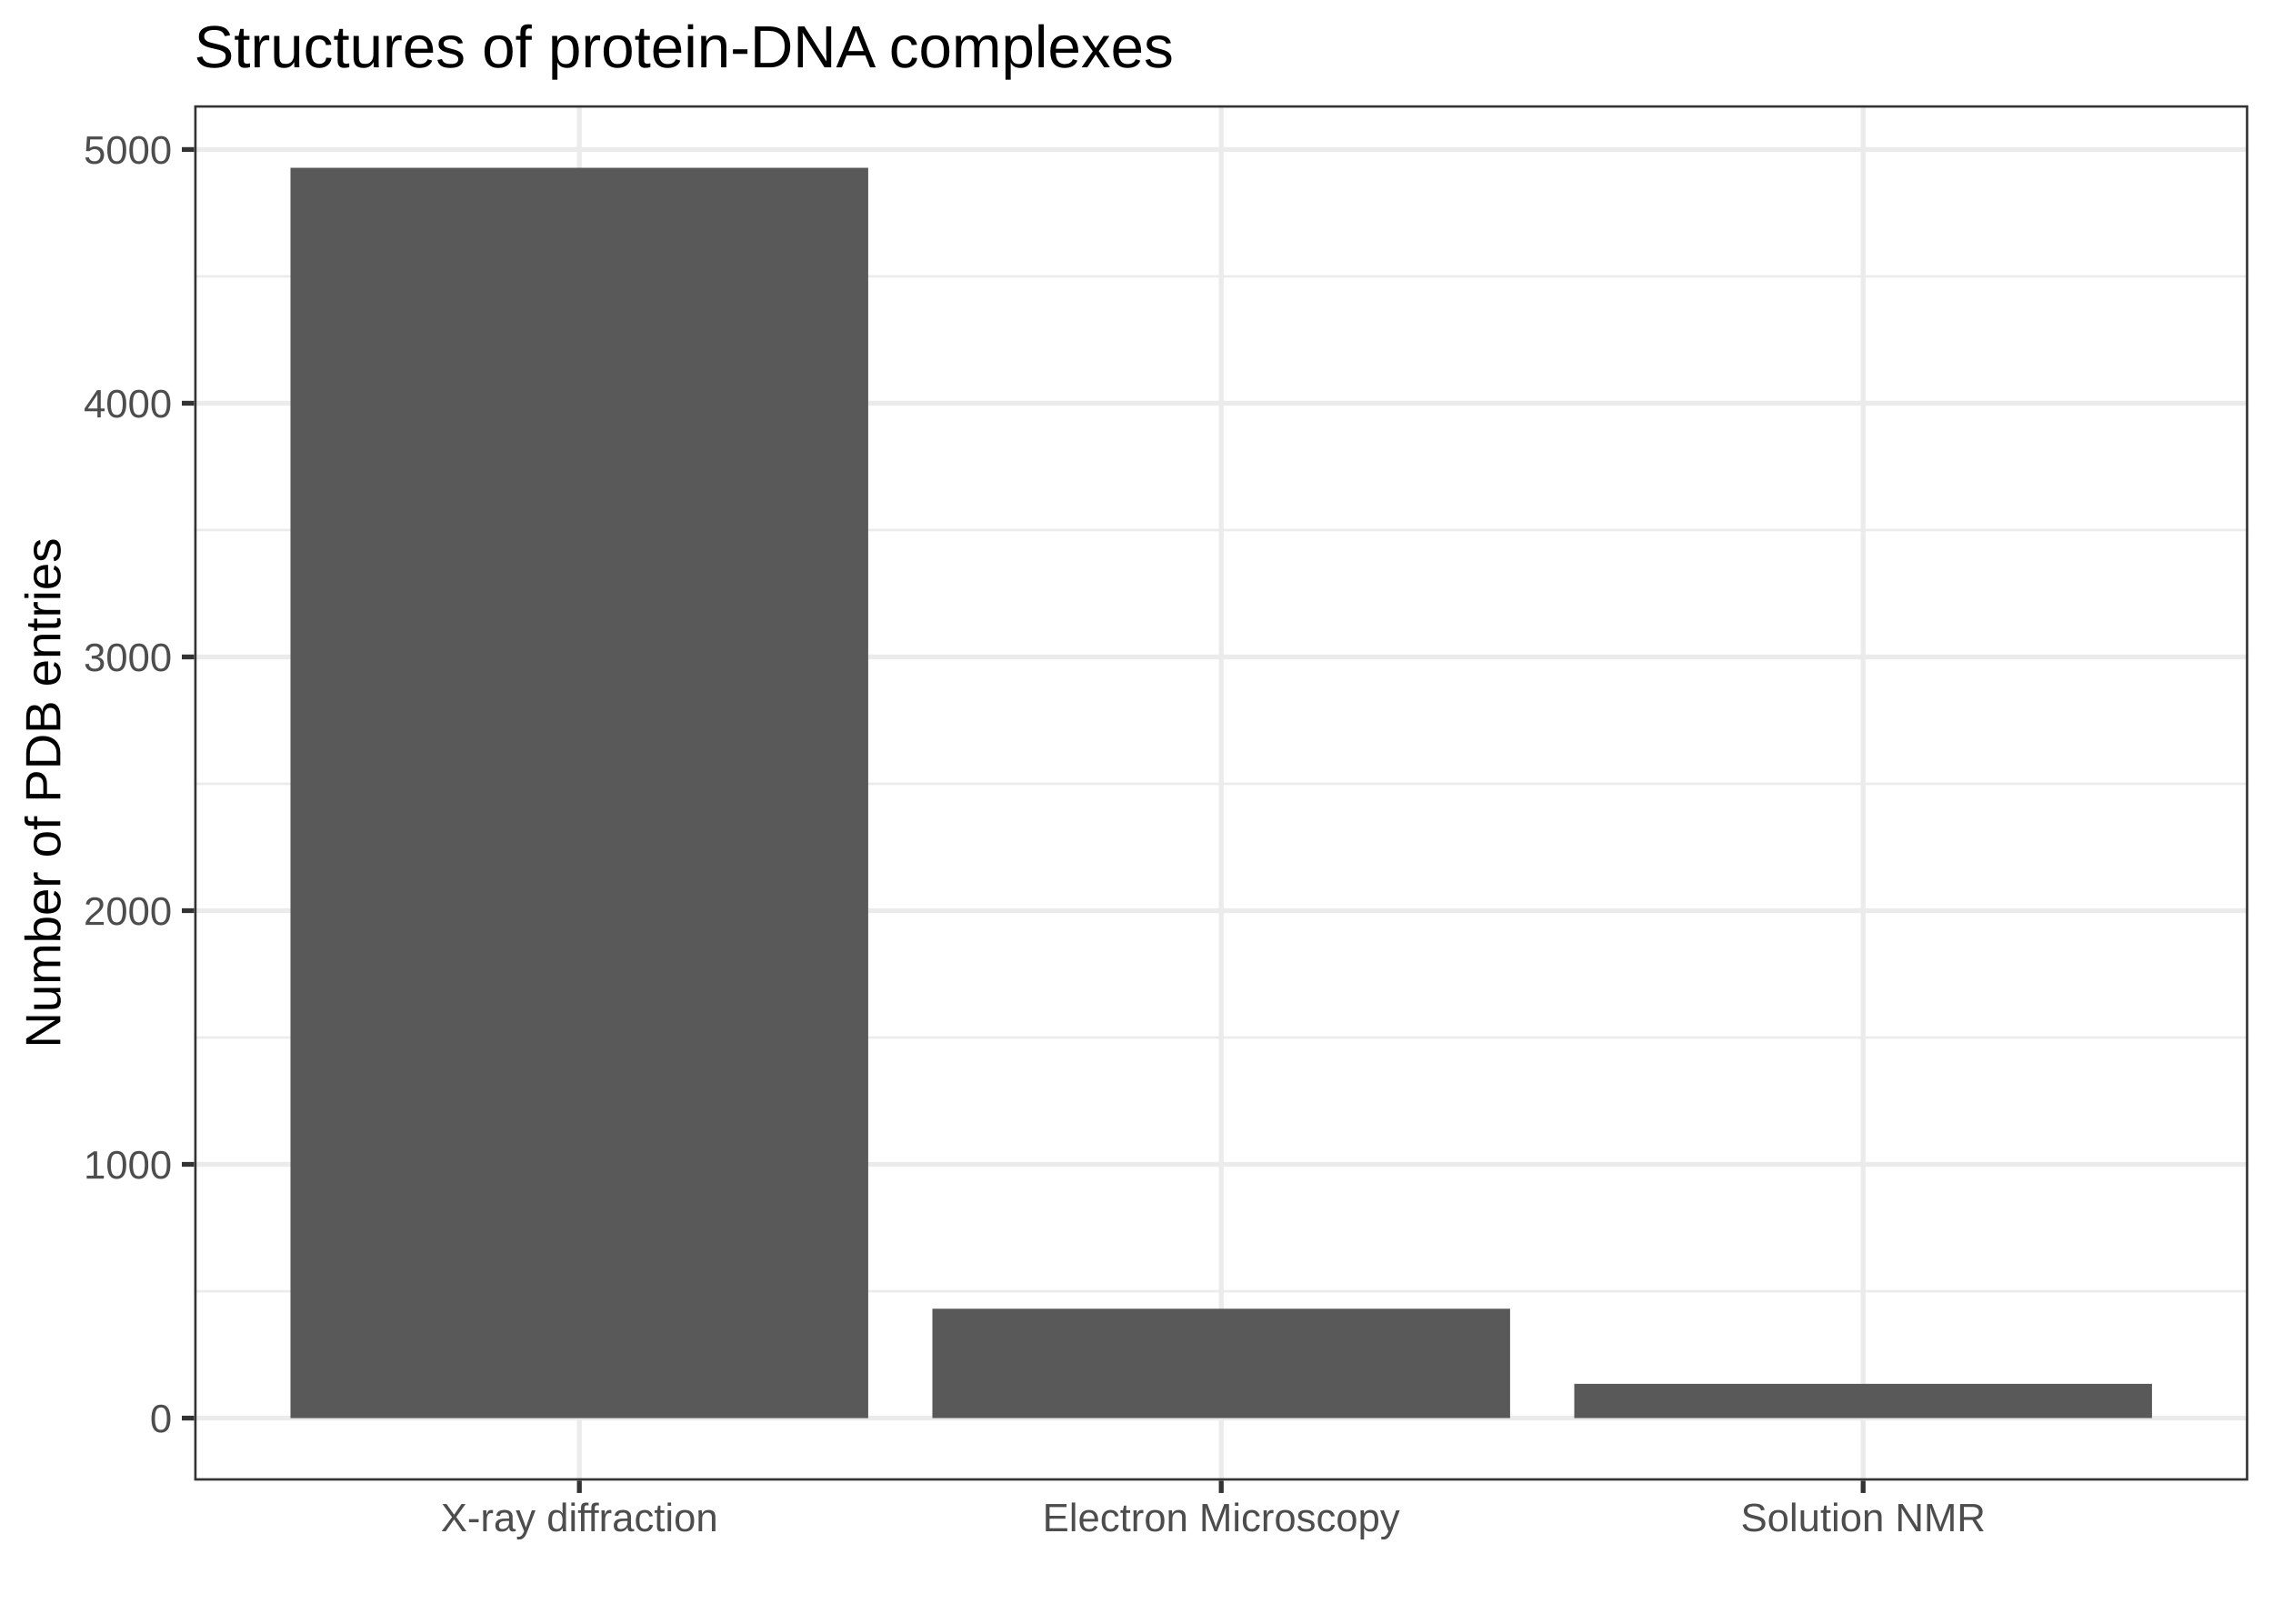
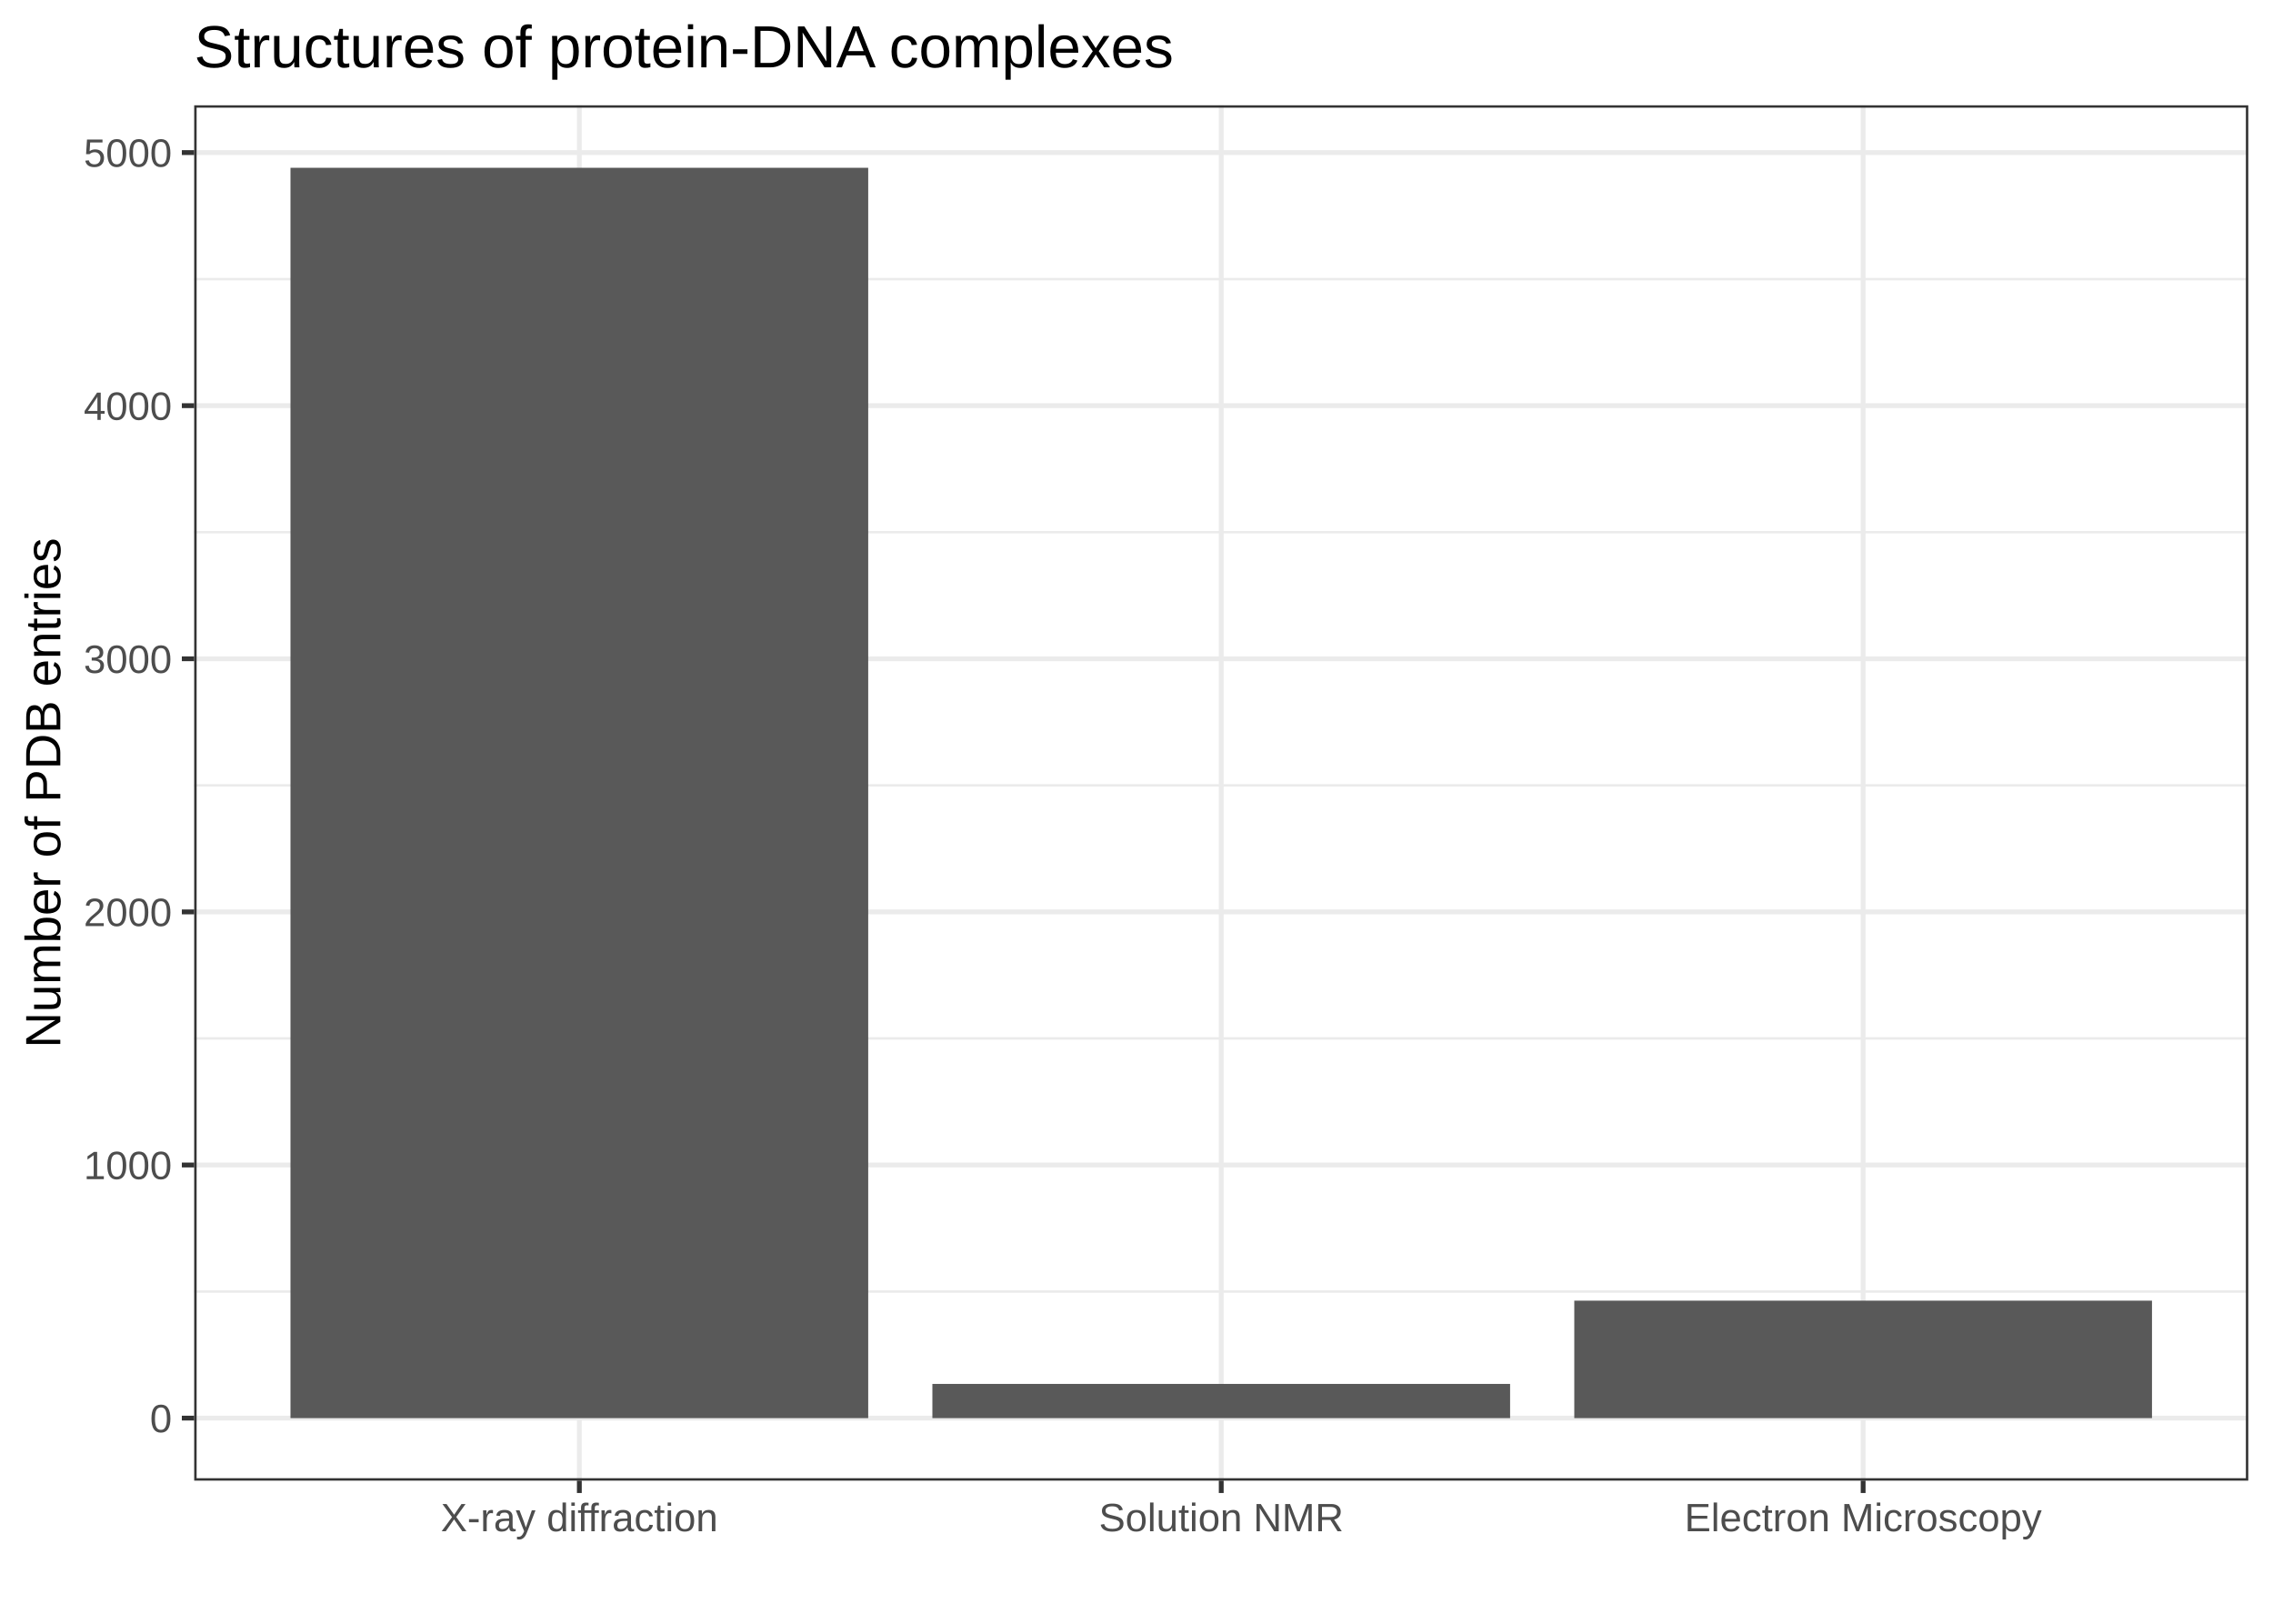
<svg xmlns="http://www.w3.org/2000/svg" class="svglite" width="504.00pt" height="360.00pt" viewBox="0 0 504.00 360.00">
  <defs>
    <style type="text/css">
    .svglite line, .svglite polyline, .svglite polygon, .svglite path, .svglite rect, .svglite circle {
      fill: none;
      stroke: #000000;
      stroke-linecap: round;
      stroke-linejoin: round;
      stroke-miterlimit: 10.00;
    }
  </style>
  </defs>
  <rect width="100%" height="100%" style="stroke: none; fill: #FFFFFF;" />
  <defs>
    <clipPath id="cpMC4wMHw1MDQuMDB8MC4wMHwzNjAuMDA=">
      <rect x="0.00" y="0.00" width="504.00" height="360.00" />
    </clipPath>
  </defs>
  <g clip-path="url(#cpMC4wMHw1MDQuMDB8MC4wMHwzNjAuMDA=)">
    <rect x="0.00" y="0.00" width="504.00" height="360.00" style="stroke-width: 1.07; stroke: #FFFFFF; fill: #FFFFFF;" />
  </g>
  <defs>
    <clipPath id="cpNDMuMDZ8NDk4LjUyfDIzLjM0fDMyOC4yNw==">
      <rect x="43.06" y="23.34" width="455.46" height="304.93" />
    </clipPath>
  </defs>
  <g clip-path="url(#cpNDMuMDZ8NDk4LjUyfDIzLjM0fDMyOC4yNw==)">
    <rect x="43.06" y="23.34" width="455.46" height="304.93" style="stroke-width: 1.07; stroke: none; fill: #FFFFFF;" />
-     <polyline points="43.06,286.28 498.52,286.28 " style="stroke-width: 0.53; stroke: #EBEBEB; stroke-linecap: butt;" />
-     <polyline points="43.06,230.03 498.52,230.03 " style="stroke-width: 0.53; stroke: #EBEBEB; stroke-linecap: butt;" />
-     <polyline points="43.06,173.78 498.52,173.78 " style="stroke-width: 0.53; stroke: #EBEBEB; stroke-linecap: butt;" />
-     <polyline points="43.06,117.52 498.52,117.52 " style="stroke-width: 0.53; stroke: #EBEBEB; stroke-linecap: butt;" />
-     <polyline points="43.06,61.27 498.52,61.27 " style="stroke-width: 0.53; stroke: #EBEBEB; stroke-linecap: butt;" />
+     <polyline points="43.06,286.35 498.52,286.35 " style="stroke-width: 0.53; stroke: #EBEBEB; stroke-linecap: butt;" />
+     <polyline points="43.06,230.23 498.52,230.23 " style="stroke-width: 0.53; stroke: #EBEBEB; stroke-linecap: butt;" />
+     <polyline points="43.06,174.12 498.52,174.12 " style="stroke-width: 0.53; stroke: #EBEBEB; stroke-linecap: butt;" />
+     <polyline points="43.06,118.00 498.52,118.00 " style="stroke-width: 0.53; stroke: #EBEBEB; stroke-linecap: butt;" />
+     <polyline points="43.06,61.89 498.52,61.89 " style="stroke-width: 0.53; stroke: #EBEBEB; stroke-linecap: butt;" />
    <polyline points="43.06,314.41 498.52,314.41 " style="stroke-width: 1.07; stroke: #EBEBEB; stroke-linecap: butt;" />
-     <polyline points="43.06,258.15 498.52,258.15 " style="stroke-width: 1.07; stroke: #EBEBEB; stroke-linecap: butt;" />
-     <polyline points="43.06,201.90 498.52,201.90 " style="stroke-width: 1.07; stroke: #EBEBEB; stroke-linecap: butt;" />
-     <polyline points="43.06,145.65 498.52,145.65 " style="stroke-width: 1.07; stroke: #EBEBEB; stroke-linecap: butt;" />
-     <polyline points="43.06,89.40 498.52,89.40 " style="stroke-width: 1.07; stroke: #EBEBEB; stroke-linecap: butt;" />
-     <polyline points="43.06,33.15 498.52,33.15 " style="stroke-width: 1.07; stroke: #EBEBEB; stroke-linecap: butt;" />
+     <polyline points="43.06,258.29 498.52,258.29 " style="stroke-width: 1.07; stroke: #EBEBEB; stroke-linecap: butt;" />
+     <polyline points="43.06,202.18 498.52,202.18 " style="stroke-width: 1.07; stroke: #EBEBEB; stroke-linecap: butt;" />
+     <polyline points="43.06,146.06 498.52,146.06 " style="stroke-width: 1.07; stroke: #EBEBEB; stroke-linecap: butt;" />
+     <polyline points="43.06,89.94 498.52,89.94 " style="stroke-width: 1.07; stroke: #EBEBEB; stroke-linecap: butt;" />
+     <polyline points="43.06,33.83 498.52,33.83 " style="stroke-width: 1.07; stroke: #EBEBEB; stroke-linecap: butt;" />
    <polyline points="128.46,328.27 128.46,23.34 " style="stroke-width: 1.07; stroke: #EBEBEB; stroke-linecap: butt;" />
    <polyline points="270.79,328.27 270.79,23.34 " style="stroke-width: 1.07; stroke: #EBEBEB; stroke-linecap: butt;" />
    <polyline points="413.12,328.27 413.12,23.34 " style="stroke-width: 1.07; stroke: #EBEBEB; stroke-linecap: butt;" />
    <rect x="64.41" y="37.20" width="128.10" height="277.21" style="stroke-width: 1.07; stroke: none; stroke-linecap: square; stroke-linejoin: miter; fill: #595959;" />
-     <rect x="206.74" y="290.16" width="128.10" height="24.24" style="stroke-width: 1.07; stroke: none; stroke-linecap: square; stroke-linejoin: miter; fill: #595959;" />
-     <rect x="349.07" y="306.81" width="128.10" height="7.59" style="stroke-width: 1.07; stroke: none; stroke-linecap: square; stroke-linejoin: miter; fill: #595959;" />
+     <rect x="206.74" y="306.83" width="128.10" height="7.58" style="stroke-width: 1.07; stroke: none; stroke-linecap: square; stroke-linejoin: miter; fill: #595959;" />
+     <rect x="349.07" y="288.37" width="128.10" height="26.04" style="stroke-width: 1.07; stroke: none; stroke-linecap: square; stroke-linejoin: miter; fill: #595959;" />
    <rect x="43.06" y="23.34" width="455.46" height="304.93" style="stroke-width: 1.07; stroke: #333333;" />
  </g>
  <g clip-path="url(#cpMC4wMHw1MDQuMDB8MC4wMHwzNjAuMDA=)">
    <text x="38.13" y="317.56" text-anchor="end" style="font-size: 8.80px; fill: #4D4D4D; font-family: Arial;" textLength="4.90px" lengthAdjust="spacingAndGlyphs">0</text>
-     <text x="38.13" y="261.31" text-anchor="end" style="font-size: 8.80px; fill: #4D4D4D; font-family: Arial;" textLength="19.58px" lengthAdjust="spacingAndGlyphs">1000</text>
-     <text x="38.13" y="205.06" text-anchor="end" style="font-size: 8.80px; fill: #4D4D4D; font-family: Arial;" textLength="19.58px" lengthAdjust="spacingAndGlyphs">2000</text>
-     <text x="38.13" y="148.80" text-anchor="end" style="font-size: 8.80px; fill: #4D4D4D; font-family: Arial;" textLength="19.58px" lengthAdjust="spacingAndGlyphs">3000</text>
-     <text x="38.13" y="92.55" text-anchor="end" style="font-size: 8.80px; fill: #4D4D4D; font-family: Arial;" textLength="19.58px" lengthAdjust="spacingAndGlyphs">4000</text>
-     <text x="38.13" y="36.30" text-anchor="end" style="font-size: 8.80px; fill: #4D4D4D; font-family: Arial;" textLength="19.58px" lengthAdjust="spacingAndGlyphs">5000</text>
+     <text x="38.13" y="261.44" text-anchor="end" style="font-size: 8.80px; fill: #4D4D4D; font-family: Arial;" textLength="19.58px" lengthAdjust="spacingAndGlyphs">1000</text>
+     <text x="38.13" y="205.33" text-anchor="end" style="font-size: 8.80px; fill: #4D4D4D; font-family: Arial;" textLength="19.58px" lengthAdjust="spacingAndGlyphs">2000</text>
+     <text x="38.13" y="149.21" text-anchor="end" style="font-size: 8.80px; fill: #4D4D4D; font-family: Arial;" textLength="19.58px" lengthAdjust="spacingAndGlyphs">3000</text>
+     <text x="38.13" y="93.10" text-anchor="end" style="font-size: 8.80px; fill: #4D4D4D; font-family: Arial;" textLength="19.58px" lengthAdjust="spacingAndGlyphs">4000</text>
+     <text x="38.13" y="36.98" text-anchor="end" style="font-size: 8.80px; fill: #4D4D4D; font-family: Arial;" textLength="19.58px" lengthAdjust="spacingAndGlyphs">5000</text>
    <polyline points="40.32,314.41 43.06,314.41 " style="stroke-width: 1.07; stroke: #333333; stroke-linecap: butt;" />
-     <polyline points="40.32,258.15 43.06,258.15 " style="stroke-width: 1.07; stroke: #333333; stroke-linecap: butt;" />
-     <polyline points="40.32,201.90 43.06,201.90 " style="stroke-width: 1.07; stroke: #333333; stroke-linecap: butt;" />
-     <polyline points="40.32,145.65 43.06,145.65 " style="stroke-width: 1.07; stroke: #333333; stroke-linecap: butt;" />
-     <polyline points="40.32,89.40 43.06,89.40 " style="stroke-width: 1.07; stroke: #333333; stroke-linecap: butt;" />
-     <polyline points="40.32,33.15 43.06,33.15 " style="stroke-width: 1.07; stroke: #333333; stroke-linecap: butt;" />
+     <polyline points="40.32,258.29 43.06,258.29 " style="stroke-width: 1.07; stroke: #333333; stroke-linecap: butt;" />
+     <polyline points="40.32,202.18 43.06,202.18 " style="stroke-width: 1.07; stroke: #333333; stroke-linecap: butt;" />
+     <polyline points="40.32,146.06 43.06,146.06 " style="stroke-width: 1.07; stroke: #333333; stroke-linecap: butt;" />
+     <polyline points="40.32,89.94 43.06,89.94 " style="stroke-width: 1.07; stroke: #333333; stroke-linecap: butt;" />
+     <polyline points="40.32,33.83 43.06,33.83 " style="stroke-width: 1.07; stroke: #333333; stroke-linecap: butt;" />
    <polyline points="128.46,331.01 128.46,328.27 " style="stroke-width: 1.07; stroke: #333333; stroke-linecap: butt;" />
    <polyline points="270.79,331.01 270.79,328.27 " style="stroke-width: 1.07; stroke: #333333; stroke-linecap: butt;" />
    <polyline points="413.12,331.01 413.12,328.27 " style="stroke-width: 1.07; stroke: #333333; stroke-linecap: butt;" />
    <text x="128.46" y="339.50" text-anchor="middle" style="font-size: 8.80px; fill: #4D4D4D; font-family: Arial;" textLength="61.60px" lengthAdjust="spacingAndGlyphs">X-ray diffraction</text>
-     <text x="270.79" y="339.50" text-anchor="middle" style="font-size: 8.80px; fill: #4D4D4D; font-family: Arial;" textLength="79.21px" lengthAdjust="spacingAndGlyphs">Electron Microscopy</text>
-     <text x="413.12" y="339.50" text-anchor="middle" style="font-size: 8.80px; fill: #4D4D4D; font-family: Arial;" textLength="54.27px" lengthAdjust="spacingAndGlyphs">Solution NMR</text>
+     <text x="270.79" y="339.50" text-anchor="middle" style="font-size: 8.80px; fill: #4D4D4D; font-family: Arial;" textLength="54.27px" lengthAdjust="spacingAndGlyphs">Solution NMR</text>
+     <text x="413.12" y="339.50" text-anchor="middle" style="font-size: 8.80px; fill: #4D4D4D; font-family: Arial;" textLength="79.21px" lengthAdjust="spacingAndGlyphs">Electron Microscopy</text>
    <text transform="translate(13.37,175.80) rotate(-90)" text-anchor="middle" style="font-size: 11.00px; font-family: Arial;" textLength="113.10px" lengthAdjust="spacingAndGlyphs">Number of PDB entries</text>
    <text x="43.06" y="14.94" style="font-size: 13.20px; font-family: Arial;" textLength="217.74px" lengthAdjust="spacingAndGlyphs">Structures of protein-DNA complexes</text>
  </g>
</svg>
